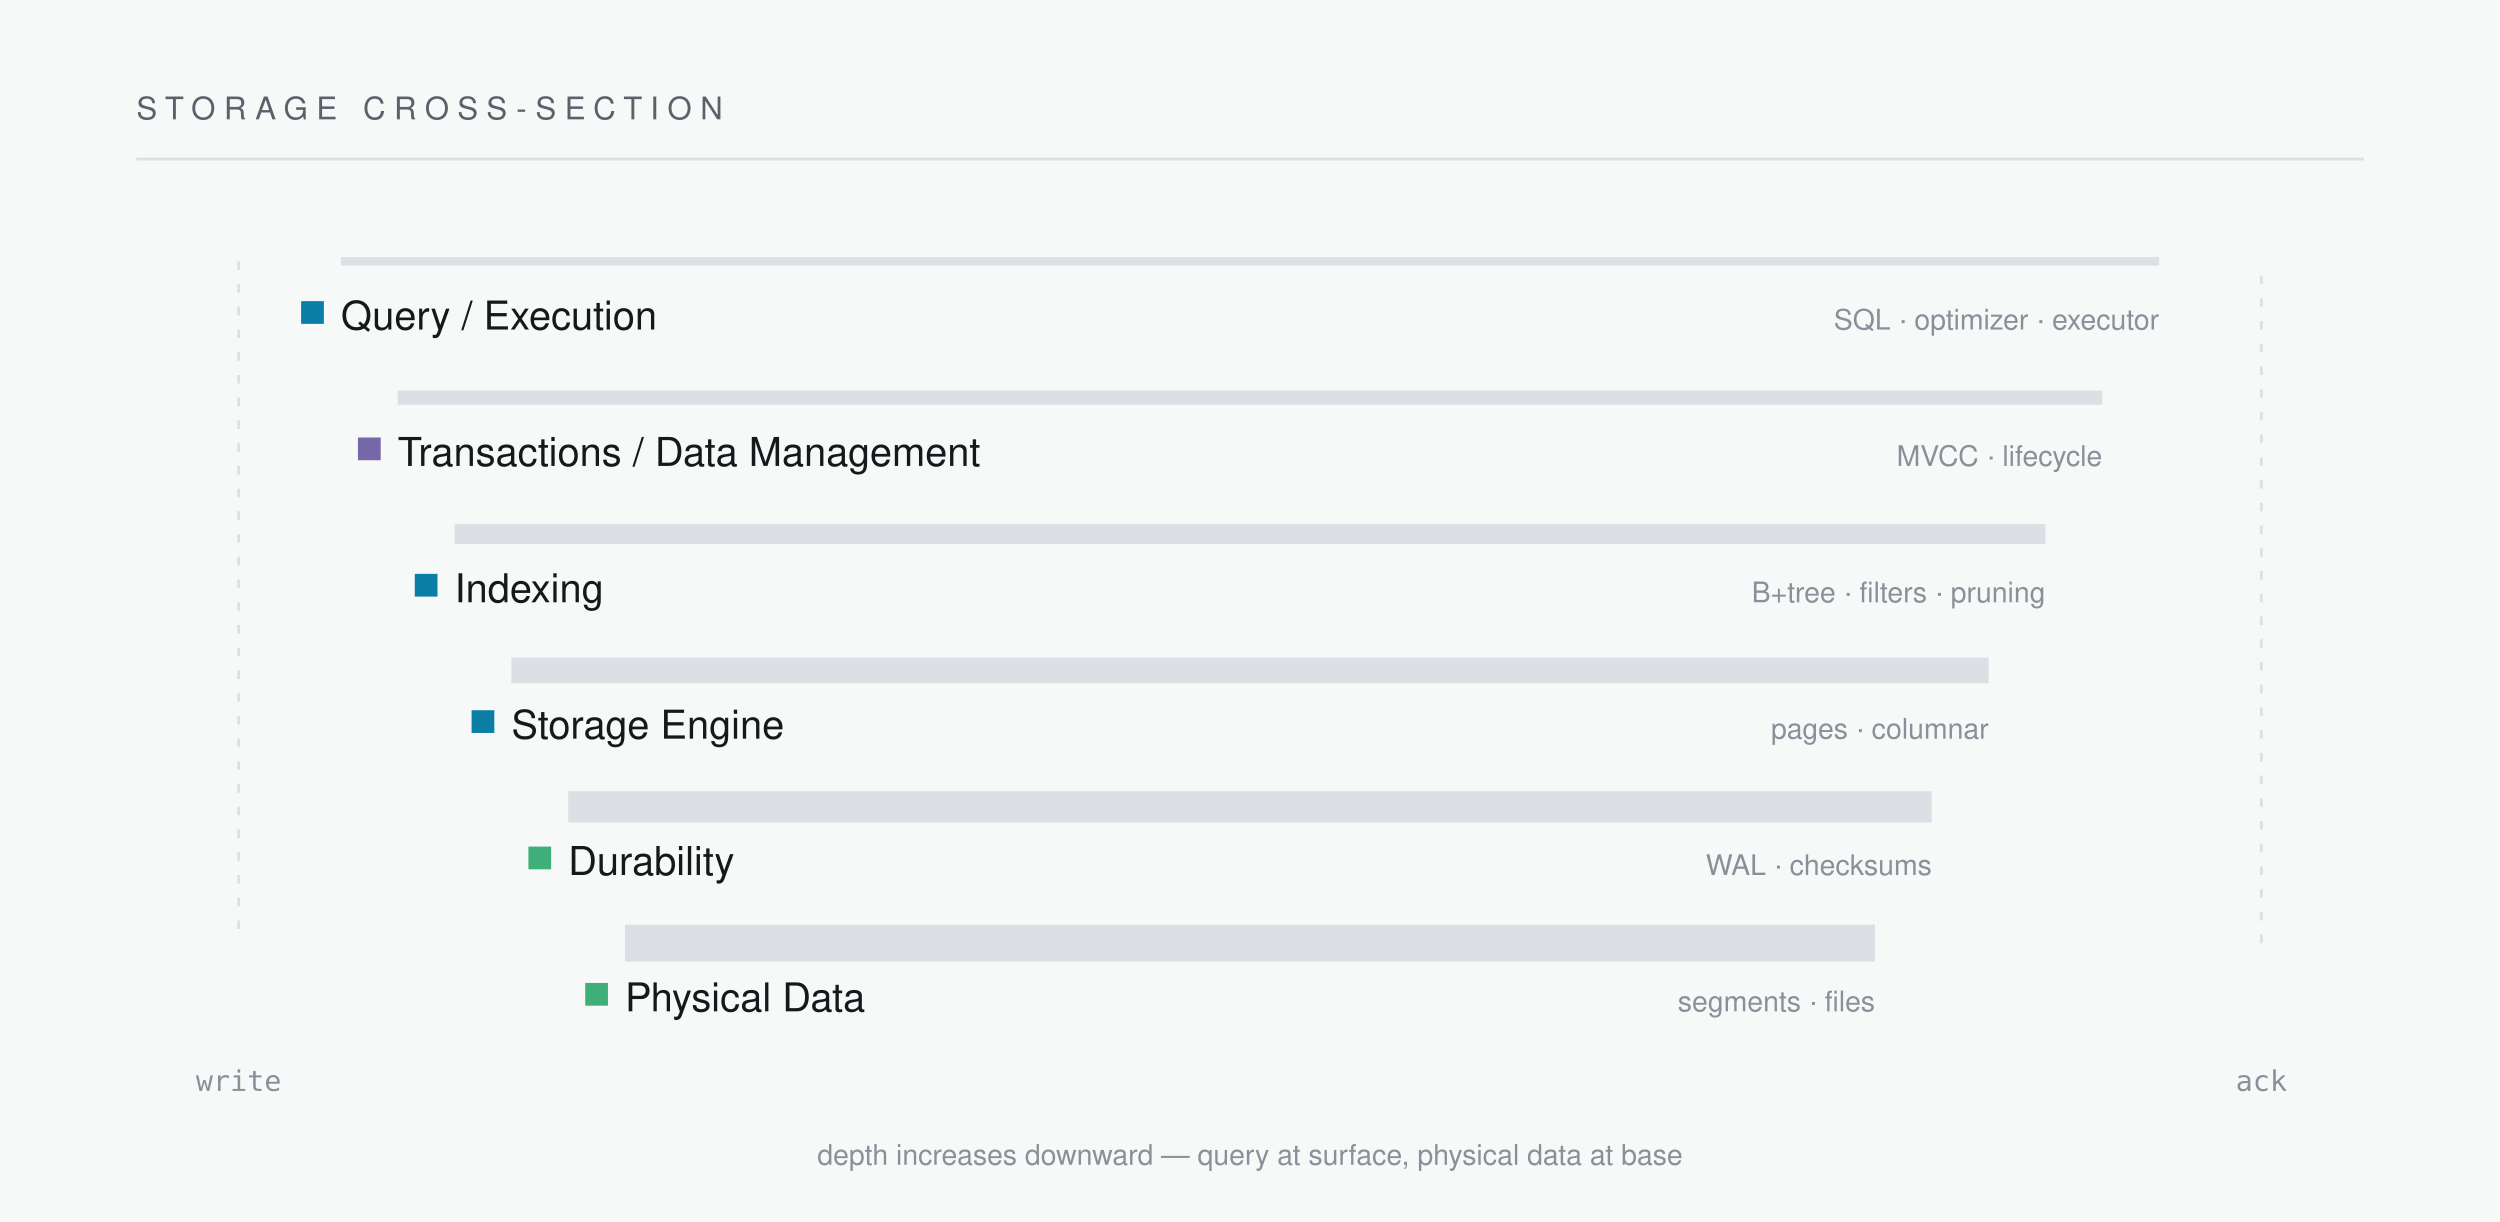
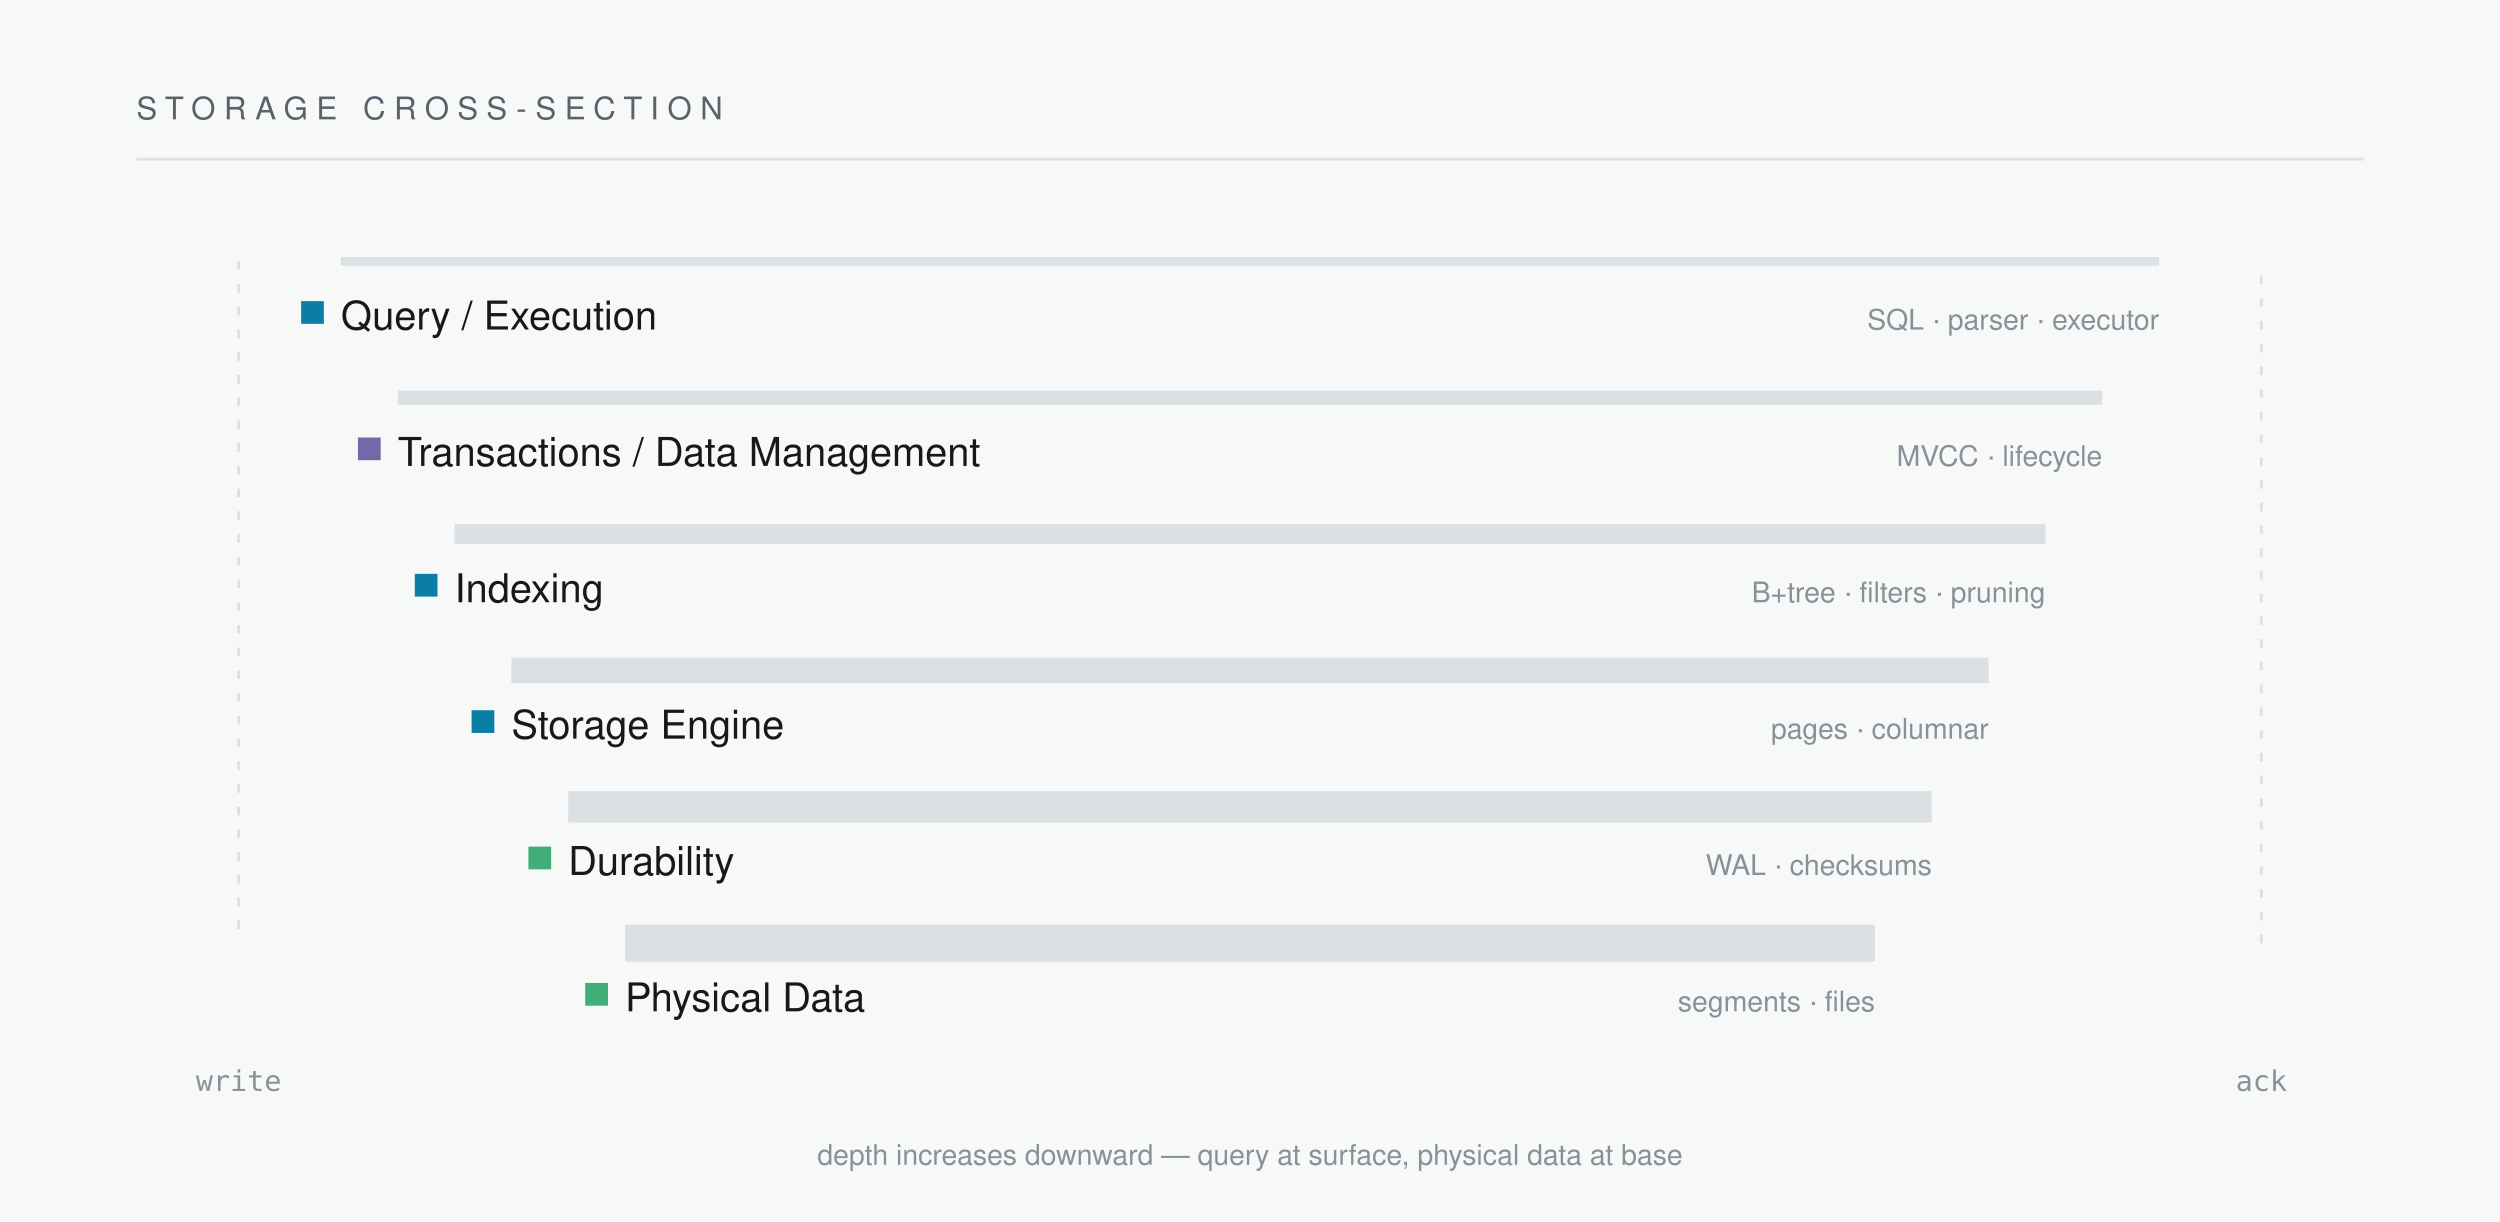
<svg xmlns="http://www.w3.org/2000/svg" width="880" height="430" viewBox="0 0 880 430" font-family="-apple-system, BlinkMacSystemFont, 'Segoe UI', Helvetica, Arial, sans-serif" role="img" aria-labelledby="ssT ssD">
  <style>
.bg{fill:#F7F8F8}
.ink{fill:#16181B}
.muted{fill:#5A616B}
.faint{fill:#8A9099}
.rule{stroke:#DCE0E4}
.mono{font-family:ui-monospace,SFMono-Regular,Menlo,Consolas,monospace}
.blue{fill:#0A7EA4}
.green{fill:#3FAE78}
.violet{fill:#7567A8}
.motion{}
@media (prefers-color-scheme: dark){
.bg{fill:#0D1113}
.ink{fill:#E7E9EB}
.muted{fill:#98A1AB}
.faint{fill:#6E747C}
.rule{stroke:#212629}
.blue{fill:#2E9BC0}
.green{fill:#4FBE88}
.violet{fill:#8B7DBE}
}
@media (prefers-reduced-motion: reduce){.motion{display:none}}
</style>
  <rect width="880" height="430" class="bg" />
  <text x="48" y="42" font-size="11" letter-spacing="3" class="muted">STORAGE CROSS-SECTION</text>
  <line x1="48" y1="56" x2="832" y2="56" class="rule" />
  <g>
    <line x1="120" y1="92" x2="760" y2="92" class="rule" stroke-width="3" />
    <rect x="106" y="106" width="8" height="8" class="blue" />
    <text x="120" y="116" font-size="14" class="ink">Query / Execution</text>
-     <text x="760" y="116" font-size="10" text-anchor="end" class="faint">SQL · optimizer · executor</text>
+     <text x="760" y="116" font-size="10" text-anchor="end" class="faint">SQL · parser · executor</text>
    <line x1="140" y1="140" x2="740" y2="140" class="rule" stroke-width="5" />
    <rect x="126" y="154" width="8" height="8" class="violet" />
    <text x="140" y="164" font-size="14" class="ink">Transactions / Data Management</text>
    <text x="740" y="164" font-size="10" text-anchor="end" class="faint">MVCC · lifecycle</text>
    <line x1="160" y1="188" x2="720" y2="188" class="rule" stroke-width="7" />
    <rect x="146" y="202" width="8" height="8" class="blue" />
    <text x="160" y="212" font-size="14" class="ink">Indexing</text>
    <text x="720" y="212" font-size="10" text-anchor="end" class="faint">B+tree · filters · pruning</text>
    <line x1="180" y1="236" x2="700" y2="236" class="rule" stroke-width="9" />
    <rect x="166" y="250" width="8" height="8" class="blue" />
    <text x="180" y="260" font-size="14" class="ink">Storage Engine</text>
    <text x="700" y="260" font-size="10" text-anchor="end" class="faint">pages · columnar</text>
    <line x1="200" y1="284" x2="680" y2="284" class="rule" stroke-width="11" />
    <rect x="186" y="298" width="8" height="8" class="green" />
    <text x="200" y="308" font-size="14" class="ink">Durability</text>
    <text x="680" y="308" font-size="10" text-anchor="end" class="faint">WAL · checksums</text>
    <line x1="220" y1="332" x2="660" y2="332" class="rule" stroke-width="13" />
    <rect x="206" y="346" width="8" height="8" class="green" />
    <text x="220" y="356" font-size="14" class="ink">Physical Data</text>
    <text x="660" y="356" font-size="10" text-anchor="end" class="faint">segments · files</text>
  </g>
  <line x1="84" y1="92" x2="84" y2="332" class="rule" stroke-dasharray="3 5" />
  <rect class="motion" x="82" y="88" width="4" height="8" fill="#0A7EA4" opacity="0">
    <animate attributeName="y" values="88;324" dur="3s" repeatCount="indefinite" />
    <animate attributeName="opacity" values="0;1;1;0" keyTimes="0;0.1;0.9;1" dur="3s" repeatCount="indefinite" />
  </rect>
  <text x="84" y="384" font-size="10" text-anchor="middle" class="faint mono">write</text>
  <line x1="796" y1="332" x2="796" y2="92" class="rule" stroke-dasharray="3 5" />
  <rect class="motion green" x="794" y="324" width="4" height="8" opacity="0">
    <animate attributeName="y" values="324;88" dur="3s" begin="1.5s" repeatCount="indefinite" />
    <animate attributeName="opacity" values="0;1;1;0" keyTimes="0;0.1;0.9;1" dur="3s" begin="1.5s" repeatCount="indefinite" />
  </rect>
  <text x="796" y="384" font-size="10" text-anchor="middle" class="faint mono">ack</text>
  <text x="440" y="410" text-anchor="middle" font-size="10" class="faint">depth increases downward — query at surface, physical data at base</text>
</svg>
